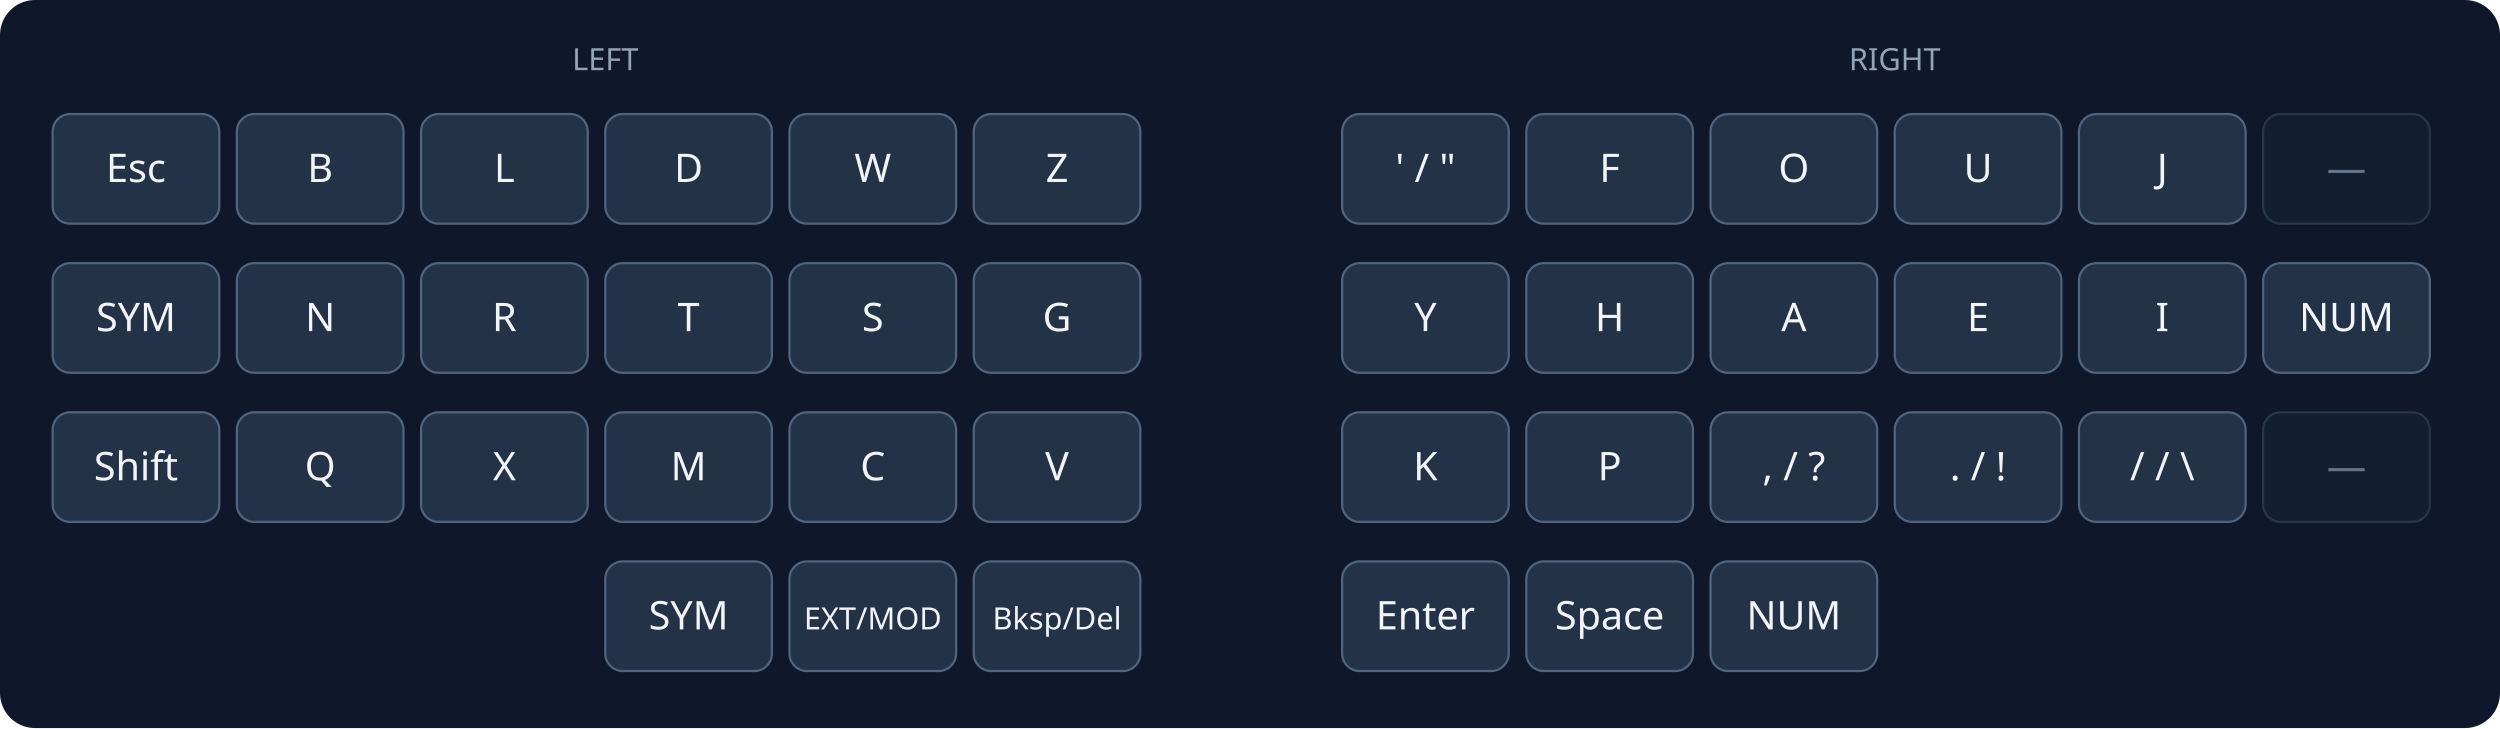
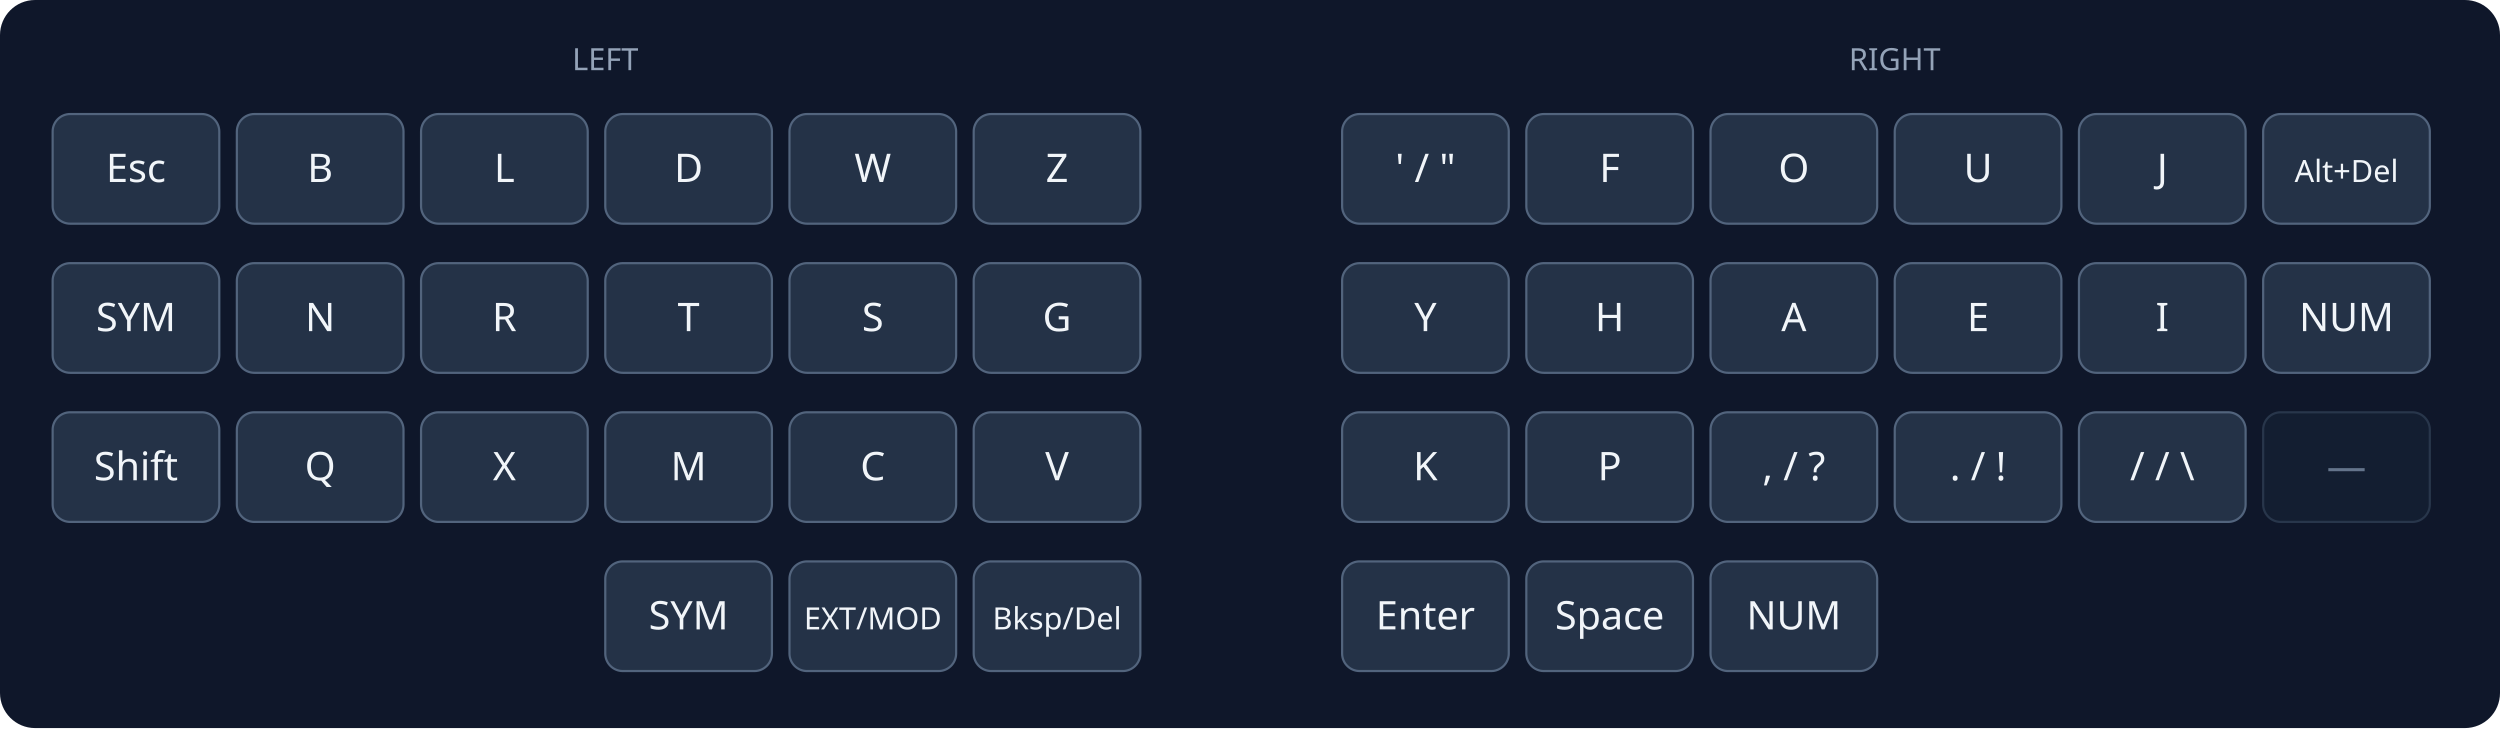
<svg xmlns="http://www.w3.org/2000/svg" width="1140" height="332" viewBox="0 0 1140 332" role="img" aria-labelledby="title desc">
  <rect width="1140" height="332" rx="16" fill="#0f172a" />
  <g font-family="system-ui, sans-serif" text-anchor="middle">
    <text x="276" y="32" fill="#94a3b8" font-size="14">LEFT</text>
    <text x="864" y="32" fill="#94a3b8" font-size="14">RIGHT</text>
    <g data-position="0" data-binding="&amp;kp ESC">
      <rect x="24" y="52" width="76" height="50" rx="8" fill="#243247" stroke="#52647d" />
      <text x="62" y="83" fill="#f1f5f9" font-size="18">Esc</text>
    </g>
    <g data-position="1" data-binding="&amp;kp B">
      <rect x="108" y="52" width="76" height="50" rx="8" fill="#243247" stroke="#52647d" />
      <text x="146" y="83" fill="#f1f5f9" font-size="18">B</text>
    </g>
    <g data-position="2" data-binding="&amp;kp L">
      <rect x="192" y="52" width="76" height="50" rx="8" fill="#243247" stroke="#52647d" />
      <text x="230" y="83" fill="#f1f5f9" font-size="18">L</text>
    </g>
    <g data-position="3" data-binding="&amp;kp D">
      <rect x="276" y="52" width="76" height="50" rx="8" fill="#243247" stroke="#52647d" />
      <text x="314" y="83" fill="#f1f5f9" font-size="18">D</text>
    </g>
    <g data-position="4" data-binding="&amp;kp W">
      <rect x="360" y="52" width="76" height="50" rx="8" fill="#243247" stroke="#52647d" />
      <text x="398" y="83" fill="#f1f5f9" font-size="18">W</text>
    </g>
    <g data-position="5" data-binding="&amp;kp Z">
      <rect x="444" y="52" width="76" height="50" rx="8" fill="#243247" stroke="#52647d" />
      <text x="482" y="83" fill="#f1f5f9" font-size="18">Z</text>
    </g>
    <g data-position="8" data-binding="&amp;apo_dquote">
      <rect x="612" y="52" width="76" height="50" rx="8" fill="#243247" stroke="#52647d" />
      <text x="650" y="83" fill="#f1f5f9" font-size="18">' / "</text>
    </g>
    <g data-position="9" data-binding="&amp;kp F">
      <rect x="696" y="52" width="76" height="50" rx="8" fill="#243247" stroke="#52647d" />
      <text x="734" y="83" fill="#f1f5f9" font-size="18">F</text>
    </g>
    <g data-position="10" data-binding="&amp;kp O">
      <rect x="780" y="52" width="76" height="50" rx="8" fill="#243247" stroke="#52647d" />
      <text x="818" y="83" fill="#f1f5f9" font-size="18">O</text>
    </g>
    <g data-position="11" data-binding="&amp;kp U">
      <rect x="864" y="52" width="76" height="50" rx="8" fill="#243247" stroke="#52647d" />
      <text x="902" y="83" fill="#f1f5f9" font-size="18">U</text>
    </g>
    <g data-position="12" data-binding="&amp;kp J">
      <rect x="948" y="52" width="76" height="50" rx="8" fill="#243247" stroke="#52647d" />
      <text x="986" y="83" fill="#f1f5f9" font-size="18">J</text>
    </g>
-     <g data-position="13" data-binding="&amp;none">
-       <rect x="1032" y="52" width="76" height="50" rx="8" fill="#131e31" stroke="#28364b" />
-       <text x="1070" y="83" fill="#64748b" font-size="18">—</text>
+     <g data-position="13" data-binding="&amp;kp LA(DEL)">
+       <rect x="1032" y="52" width="76" height="50" rx="8" fill="#243247" stroke="#52647d" />
+       <text x="1070" y="83" fill="#f1f5f9" font-size="14">Alt+Del</text>
    </g>
    <g data-position="14" data-binding="&amp;sticky_layer SYM">
      <rect x="24" y="120" width="76" height="50" rx="8" fill="#243247" stroke="#52647d" />
      <text x="62" y="151" fill="#f1f5f9" font-size="18">SYM</text>
    </g>
    <g data-position="15" data-binding="&amp;kp N">
      <rect x="108" y="120" width="76" height="50" rx="8" fill="#243247" stroke="#52647d" />
      <text x="146" y="151" fill="#f1f5f9" font-size="18">N</text>
    </g>
    <g data-position="16" data-binding="&amp;kp R">
      <rect x="192" y="120" width="76" height="50" rx="8" fill="#243247" stroke="#52647d" />
      <text x="230" y="151" fill="#f1f5f9" font-size="18">R</text>
    </g>
    <g data-position="17" data-binding="&amp;kp T">
      <rect x="276" y="120" width="76" height="50" rx="8" fill="#243247" stroke="#52647d" />
      <text x="314" y="151" fill="#f1f5f9" font-size="18">T</text>
    </g>
    <g data-position="18" data-binding="&amp;kp S">
      <rect x="360" y="120" width="76" height="50" rx="8" fill="#243247" stroke="#52647d" />
      <text x="398" y="151" fill="#f1f5f9" font-size="18">S</text>
    </g>
    <g data-position="19" data-binding="&amp;kp G">
      <rect x="444" y="120" width="76" height="50" rx="8" fill="#243247" stroke="#52647d" />
      <text x="482" y="151" fill="#f1f5f9" font-size="18">G</text>
    </g>
    <g data-position="22" data-binding="&amp;kp Y">
      <rect x="612" y="120" width="76" height="50" rx="8" fill="#243247" stroke="#52647d" />
      <text x="650" y="151" fill="#f1f5f9" font-size="18">Y</text>
    </g>
    <g data-position="23" data-binding="&amp;kp H">
      <rect x="696" y="120" width="76" height="50" rx="8" fill="#243247" stroke="#52647d" />
      <text x="734" y="151" fill="#f1f5f9" font-size="18">H</text>
    </g>
    <g data-position="24" data-binding="&amp;kp A">
      <rect x="780" y="120" width="76" height="50" rx="8" fill="#243247" stroke="#52647d" />
      <text x="818" y="151" fill="#f1f5f9" font-size="18">A</text>
    </g>
    <g data-position="25" data-binding="&amp;kp E">
      <rect x="864" y="120" width="76" height="50" rx="8" fill="#243247" stroke="#52647d" />
      <text x="902" y="151" fill="#f1f5f9" font-size="18">E</text>
    </g>
    <g data-position="26" data-binding="&amp;kp I">
      <rect x="948" y="120" width="76" height="50" rx="8" fill="#243247" stroke="#52647d" />
      <text x="986" y="151" fill="#f1f5f9" font-size="18">I</text>
    </g>
    <g data-position="27" data-binding="&amp;sticky_layer NUM">
      <rect x="1032" y="120" width="76" height="50" rx="8" fill="#243247" stroke="#52647d" />
      <text x="1070" y="151" fill="#f1f5f9" font-size="18">NUM</text>
    </g>
    <g data-position="28" data-binding="&amp;kp LSHFT">
      <rect x="24" y="188" width="76" height="50" rx="8" fill="#243247" stroke="#52647d" />
      <text x="62" y="219" fill="#f1f5f9" font-size="18">Shift</text>
    </g>
    <g data-position="29" data-binding="&amp;kp Q">
      <rect x="108" y="188" width="76" height="50" rx="8" fill="#243247" stroke="#52647d" />
      <text x="146" y="219" fill="#f1f5f9" font-size="18">Q</text>
    </g>
    <g data-position="30" data-binding="&amp;kp X">
      <rect x="192" y="188" width="76" height="50" rx="8" fill="#243247" stroke="#52647d" />
      <text x="230" y="219" fill="#f1f5f9" font-size="18">X</text>
    </g>
    <g data-position="31" data-binding="&amp;kp M">
      <rect x="276" y="188" width="76" height="50" rx="8" fill="#243247" stroke="#52647d" />
      <text x="314" y="219" fill="#f1f5f9" font-size="18">M</text>
    </g>
    <g data-position="32" data-binding="&amp;kp C">
      <rect x="360" y="188" width="76" height="50" rx="8" fill="#243247" stroke="#52647d" />
      <text x="398" y="219" fill="#f1f5f9" font-size="18">C</text>
    </g>
    <g data-position="33" data-binding="&amp;kp V">
      <rect x="444" y="188" width="76" height="50" rx="8" fill="#243247" stroke="#52647d" />
      <text x="482" y="219" fill="#f1f5f9" font-size="18">V</text>
    </g>
    <g data-position="34" data-binding="&amp;kp K">
      <rect x="612" y="188" width="76" height="50" rx="8" fill="#243247" stroke="#52647d" />
      <text x="650" y="219" fill="#f1f5f9" font-size="18">K</text>
    </g>
    <g data-position="35" data-binding="&amp;kp P">
      <rect x="696" y="188" width="76" height="50" rx="8" fill="#243247" stroke="#52647d" />
      <text x="734" y="219" fill="#f1f5f9" font-size="18">P</text>
    </g>
    <g data-position="36" data-binding="&amp;comma_qmark">
      <rect x="780" y="188" width="76" height="50" rx="8" fill="#243247" stroke="#52647d" />
      <text x="818" y="219" fill="#f1f5f9" font-size="18">, / ?</text>
    </g>
    <g data-position="37" data-binding="&amp;dot_excl">
      <rect x="864" y="188" width="76" height="50" rx="8" fill="#243247" stroke="#52647d" />
      <text x="902" y="219" fill="#f1f5f9" font-size="18">. / !</text>
    </g>
    <g data-position="38" data-binding="&amp;slash_bslash">
      <rect x="948" y="188" width="76" height="50" rx="8" fill="#243247" stroke="#52647d" />
      <text x="986" y="219" fill="#f1f5f9" font-size="18">/ / \</text>
    </g>
    <g data-position="39" data-binding="&amp;none">
      <rect x="1032" y="188" width="76" height="50" rx="8" fill="#131e31" stroke="#28364b" />
      <text x="1070" y="219" fill="#64748b" font-size="18">—</text>
    </g>
    <g data-position="40" data-binding="&amp;sticky_layer SYM">
      <rect x="276" y="256" width="76" height="50" rx="8" fill="#243247" stroke="#52647d" />
      <text x="314" y="287" fill="#f1f5f9" font-size="18">SYM</text>
    </g>
    <g data-position="41" data-binding="&amp;ext_mod EXT MOD">
      <rect x="360" y="256" width="76" height="50" rx="8" fill="#243247" stroke="#52647d" />
      <text x="398" y="287" fill="#f1f5f9" font-size="14">EXT/MOD</text>
    </g>
    <g data-position="42" data-binding="&amp;backspace_delete">
      <rect x="444" y="256" width="76" height="50" rx="8" fill="#243247" stroke="#52647d" />
      <text x="482" y="287" fill="#f1f5f9" font-size="14">Bksp/Del</text>
    </g>
    <g data-position="43" data-binding="&amp;kp RET">
      <rect x="612" y="256" width="76" height="50" rx="8" fill="#243247" stroke="#52647d" />
      <text x="650" y="287" fill="#f1f5f9" font-size="18">Enter</text>
    </g>
    <g data-position="44" data-binding="&amp;kp SPACE">
      <rect x="696" y="256" width="76" height="50" rx="8" fill="#243247" stroke="#52647d" />
      <text x="734" y="287" fill="#f1f5f9" font-size="18">Space</text>
    </g>
    <g data-position="45" data-binding="&amp;sticky_layer NUM">
      <rect x="780" y="256" width="76" height="50" rx="8" fill="#243247" stroke="#52647d" />
      <text x="818" y="287" fill="#f1f5f9" font-size="18">NUM</text>
    </g>
  </g>
</svg>
